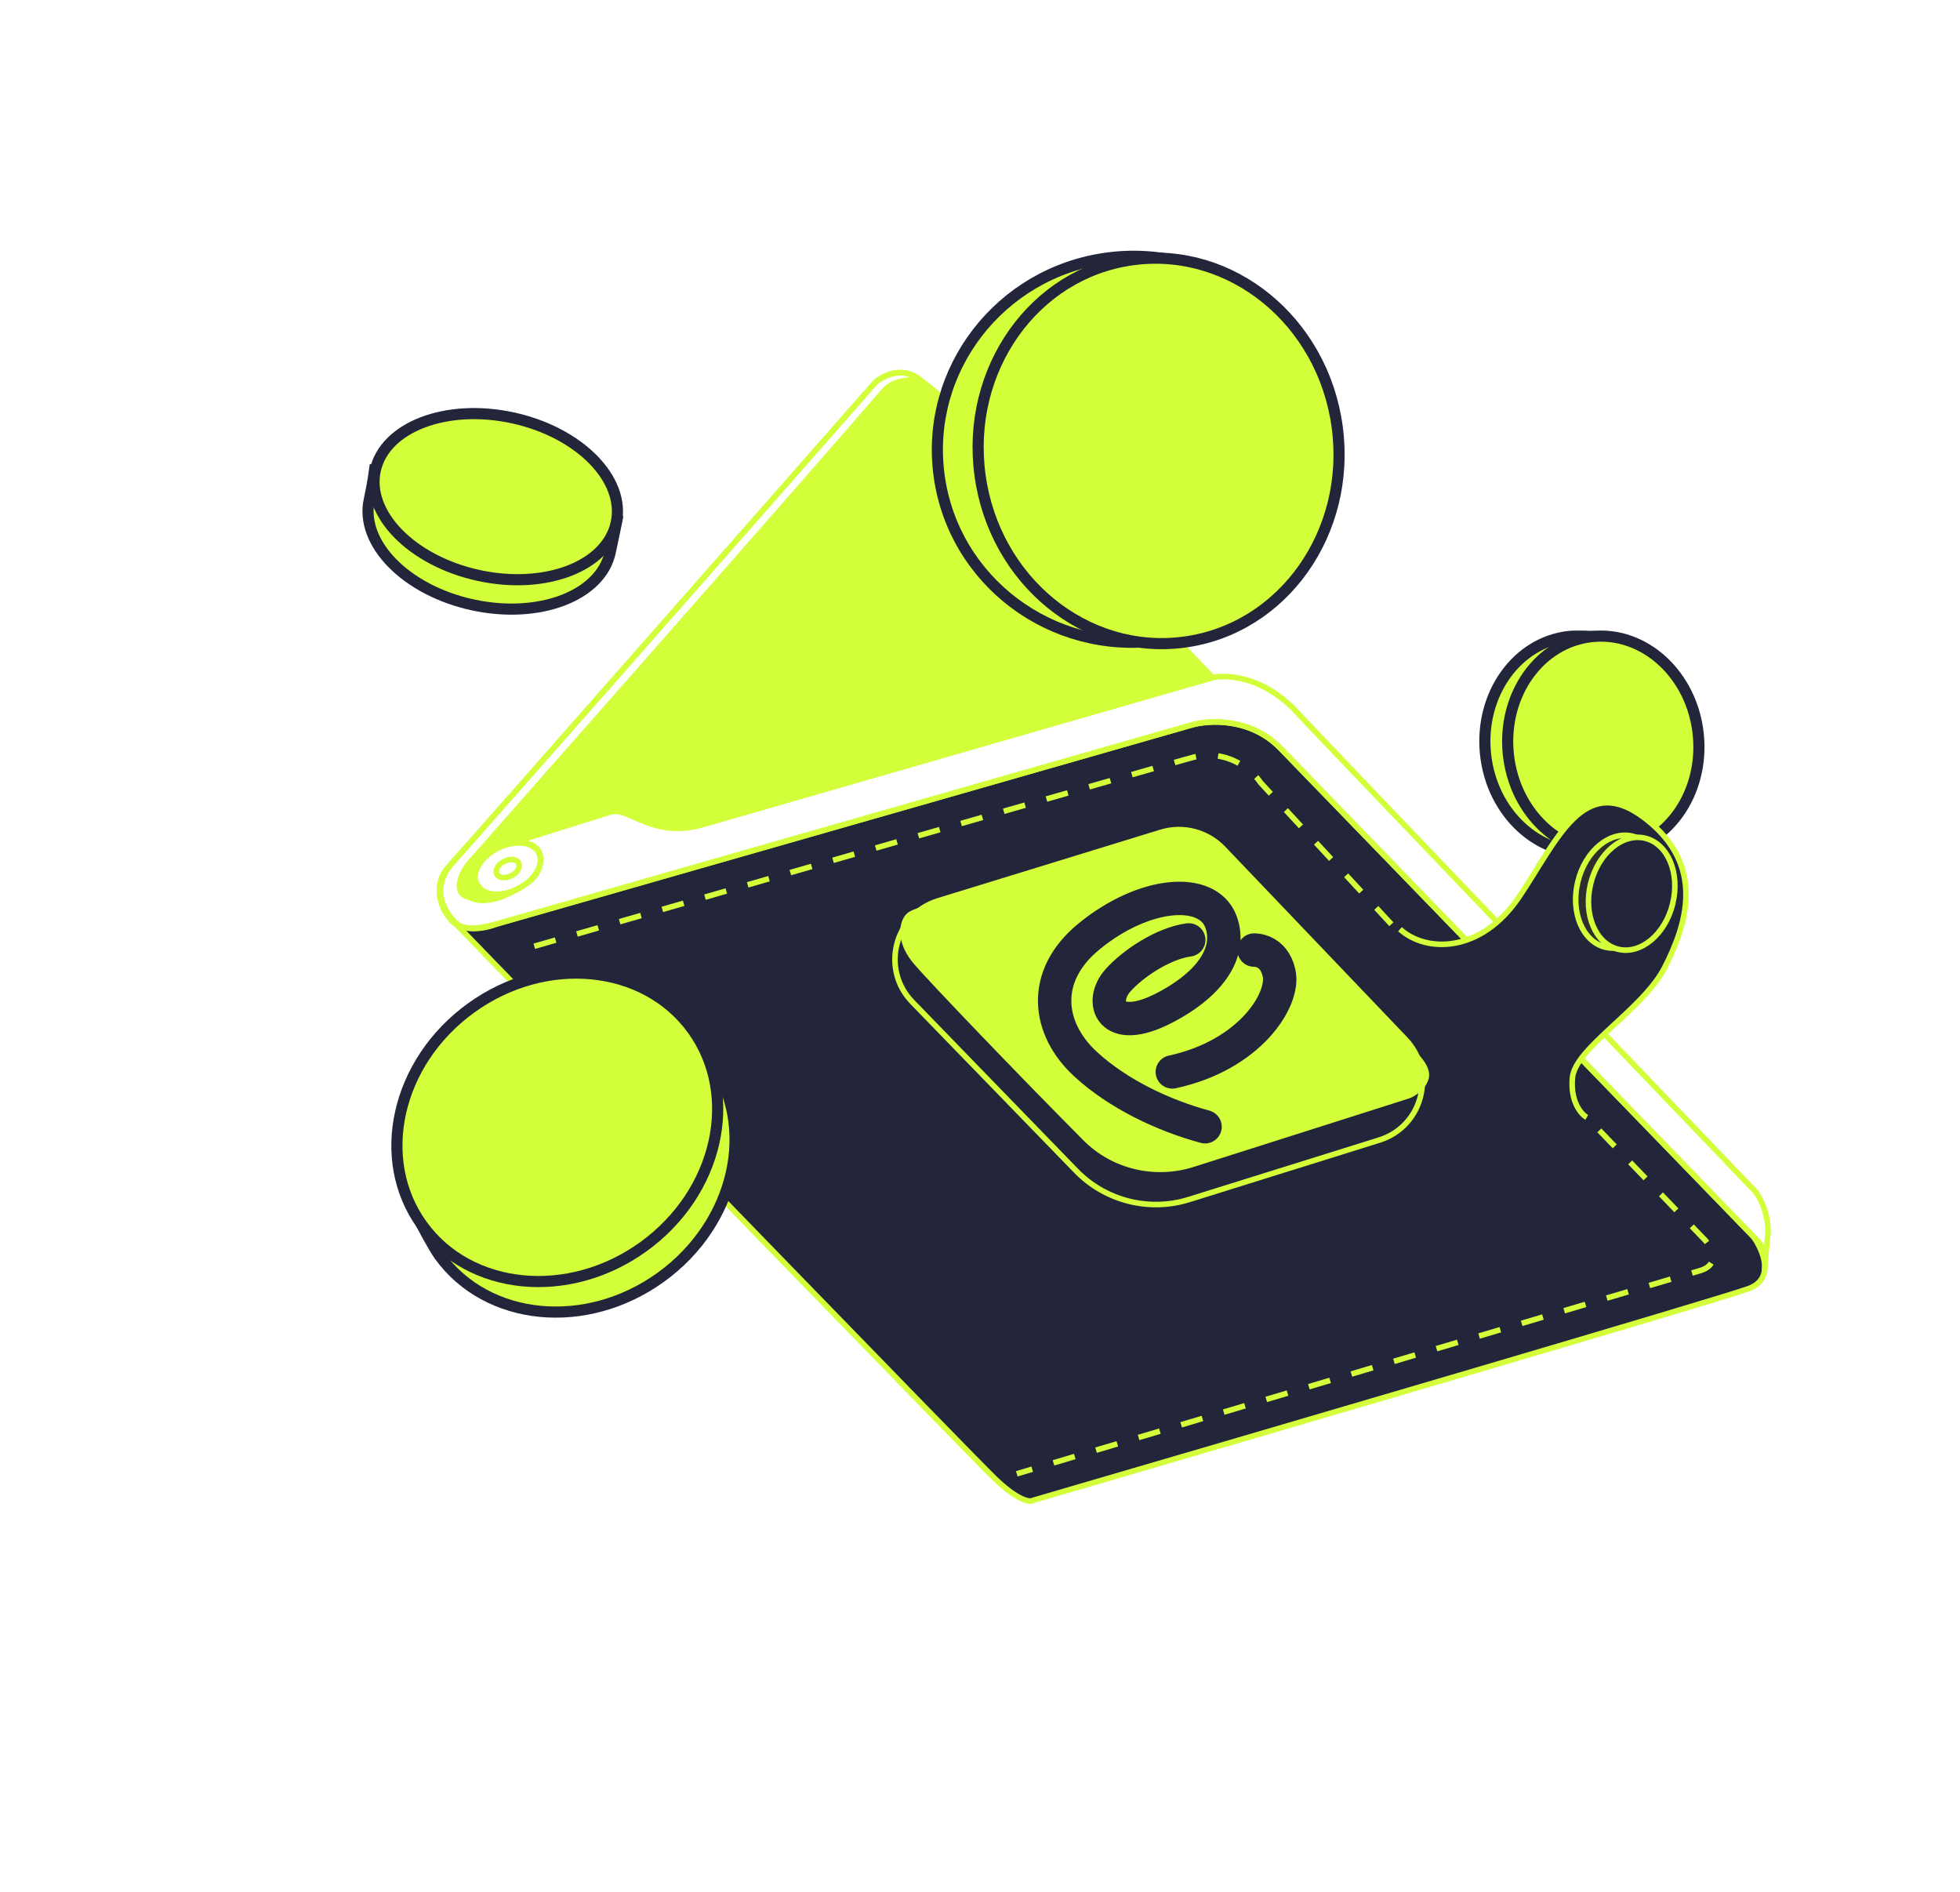
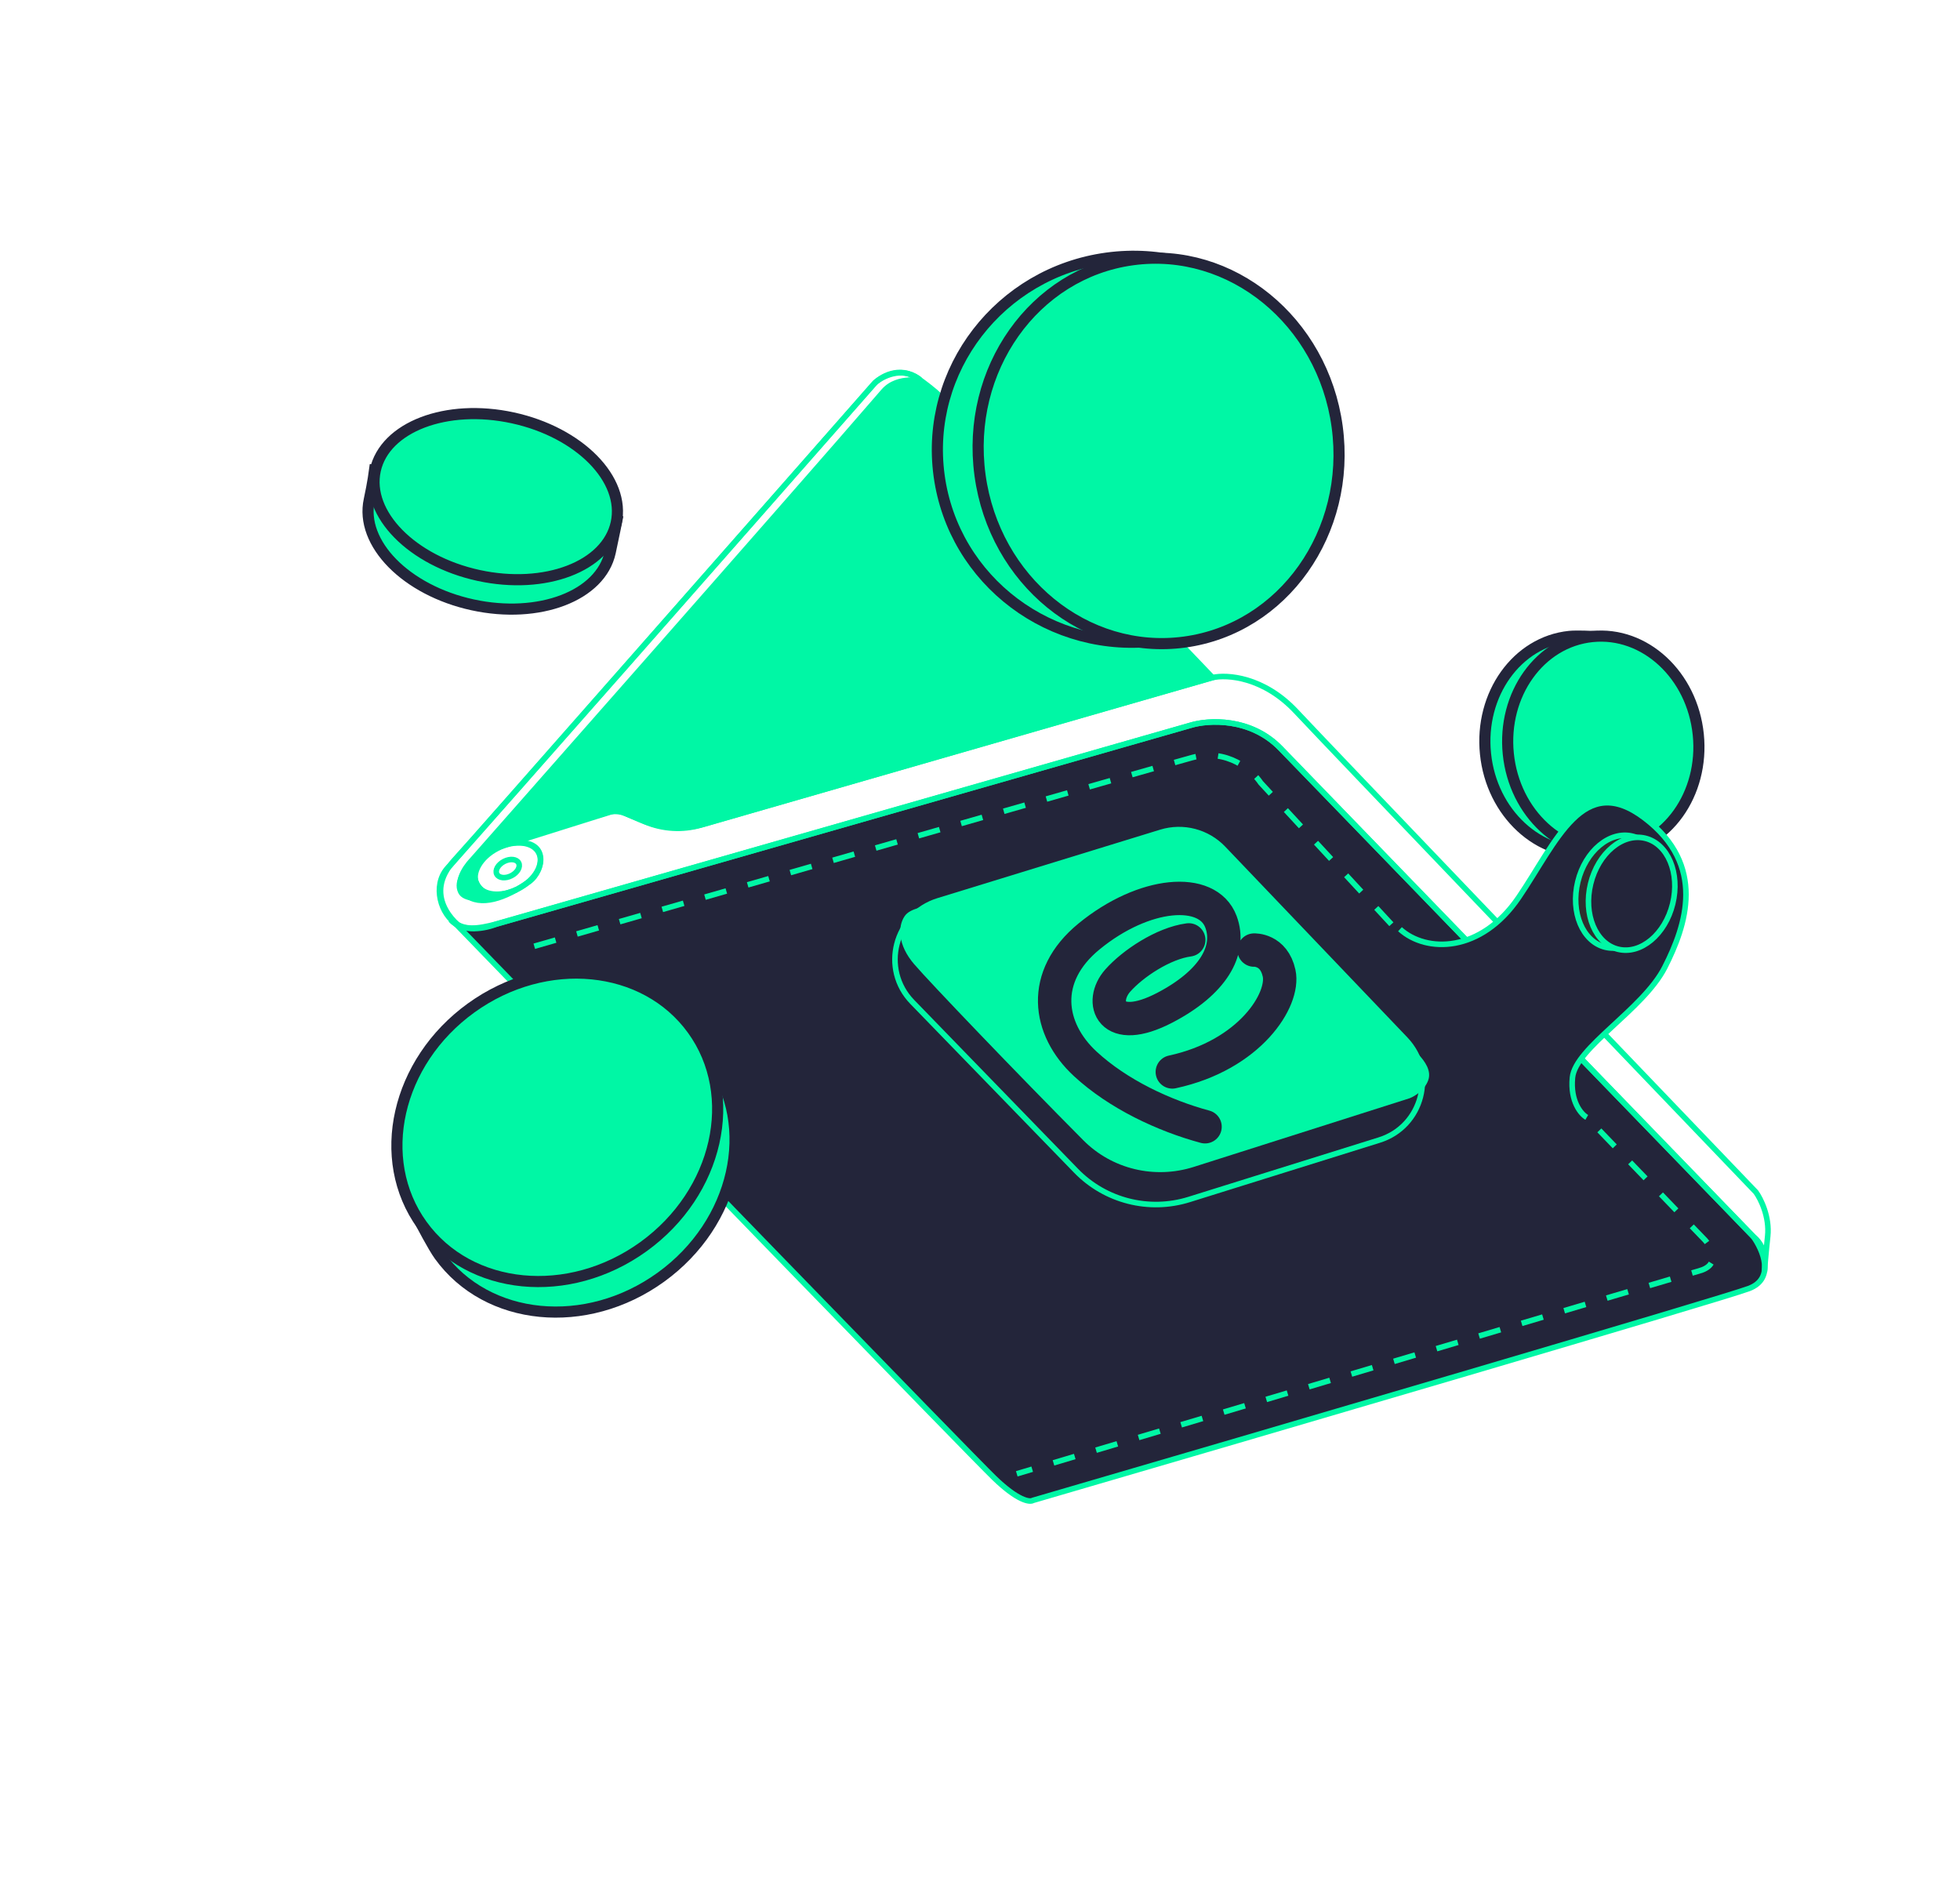
<svg xmlns="http://www.w3.org/2000/svg" width="143" height="138" viewBox="0 0 143 138" fill="none">
-   <path d="M36.888 65.182C37.216 65.085 37.498 64.982 37.688 64.892C37.688 64.892 37.347 65.069 36.888 65.182C35.727 65.525 33.98 65.784 33.619 65.053C33.233 64.272 34.046 63.347 34.392 62.989L64.71 28.598C65.169 28.165 66.37 27.463 67.5 28.116C68.63 28.768 81.949 42.596 88.467 49.428L51.127 60.188C49.788 60.574 48.357 60.489 47.073 59.947L45.431 59.254C45.165 59.142 44.868 59.128 44.593 59.214L36.33 61.806C36.33 61.806 33.988 62.965 34.79 64.474C35.269 65.375 36.208 65.35 36.888 65.182Z" fill="#D2FF3A" />
-   <path d="M37.688 64.892C36.824 65.3 34.082 65.991 33.619 65.053C33.233 64.272 34.046 63.347 34.392 62.989L64.71 28.598C65.169 28.165 66.37 27.463 67.5 28.116C68.63 28.768 81.949 42.596 88.467 49.428L51.127 60.188C49.788 60.574 48.357 60.489 47.073 59.947L45.431 59.254C45.165 59.142 44.868 59.128 44.593 59.214L36.33 61.806C36.33 61.806 33.988 62.965 34.79 64.474C35.593 65.984 37.688 64.892 37.688 64.892Z" stroke="#D2FF3A" stroke-width="0.406" />
+   <path d="M36.888 65.182C37.216 65.085 37.498 64.982 37.688 64.892C37.688 64.892 37.347 65.069 36.888 65.182C35.727 65.525 33.98 65.784 33.619 65.053C33.233 64.272 34.046 63.347 34.392 62.989L64.71 28.598C65.169 28.165 66.37 27.463 67.5 28.116C68.63 28.768 81.949 42.596 88.467 49.428L51.127 60.188C49.788 60.574 48.357 60.489 47.073 59.947L45.431 59.254C45.165 59.142 44.868 59.128 44.593 59.214L36.33 61.806C36.33 61.806 33.988 62.965 34.79 64.474C35.269 65.375 36.208 65.35 36.888 65.182Z" fill="#00F7A5" />
+   <path d="M37.688 64.892C36.824 65.3 34.082 65.991 33.619 65.053C33.233 64.272 34.046 63.347 34.392 62.989L64.71 28.598C65.169 28.165 66.37 27.463 67.5 28.116C68.63 28.768 81.949 42.596 88.467 49.428L51.127 60.188C49.788 60.574 48.357 60.489 47.073 59.947L45.431 59.254C45.165 59.142 44.868 59.128 44.593 59.214L36.33 61.806C36.33 61.806 33.988 62.965 34.79 64.474C35.593 65.984 37.688 64.892 37.688 64.892Z" stroke="#00F7A5" stroke-width="0.406" />
  <path d="M36.238 67.403C34.753 67.801 33.882 67.847 33.159 67.3C45.57 80.115 70.821 106.161 72.54 107.823C74.259 109.485 75.139 109.603 75.365 109.454C91.975 104.605 125.677 94.726 127.605 93.997C129.532 93.268 128.614 91.162 127.914 90.2C117.338 79.281 95.636 56.874 93.434 54.598C91.232 52.323 88.146 52.522 86.878 52.906L36.238 67.403Z" fill="#23253A" />
-   <path d="M33.159 67.3C31.994 66.418 31.554 64.281 32.84 63.14L63.859 27.898C64.401 27.443 65.78 26.747 66.963 27.597C68.146 28.447 68.591 28.885 68.665 28.998L88.31 49.338M33.159 67.3C33.882 67.847 34.753 67.801 36.238 67.403L86.878 52.906C88.146 52.522 91.232 52.323 93.434 54.598C95.636 56.874 117.338 79.281 127.914 90.2C128.614 91.162 129.532 93.268 127.605 93.997C125.677 94.726 91.975 104.605 75.365 109.454C75.139 109.603 74.259 109.485 72.54 107.823C70.821 106.161 45.57 80.115 33.159 67.3Z" stroke="#D2FF3A" stroke-width="0.406" />
-   <ellipse cx="82.646" cy="32.775" rx="14.259" ry="14.074" transform="rotate(-7.73985 82.6463 32.7746)" fill="#D2FF3A" stroke="#23253A" stroke-width="0.812" />
-   <ellipse cx="84.53" cy="32.894" rx="13.148" ry="14.074" transform="rotate(-7.73985 84.5298 32.894)" fill="#D2FF3A" stroke="#23253A" stroke-width="0.812" />
-   <path d="M128.733 92.766C128.75 92.496 128.819 91.602 128.97 90.182C129.12 88.762 128.457 87.445 128.107 86.964C117.92 76.339 96.949 54.452 94.569 51.906C92.189 49.36 89.509 49.194 88.466 49.429C78.497 52.282 58.254 58.128 51.392 60.11C49.873 60.549 48.262 60.449 46.805 59.835L45.664 59.353C45.246 59.177 44.782 59.145 44.345 59.266C42.616 59.746 38.091 61.026 37.219 61.525C40.16 61.061 39.696 63.544 38.612 64.311C36.863 65.55 35.008 66.169 33.946 65.24C32.884 64.311 34.432 62.757 34.432 62.757C34.432 62.757 57.863 36.212 64.464 28.552C65.548 27.294 67.489 27.936 67.017 27.616C65.577 26.642 64.227 27.495 63.732 28.043C54.5 38.563 35.459 60.233 33.143 62.757C30.828 65.281 33.143 67.408 33.946 67.872" stroke="#D2FF3A" stroke-width="0.406" />
-   <path d="M32.884 67.099C33.751 68.09 35.48 67.716 36.237 67.405L86.877 52.907C88.145 52.523 91.231 52.324 93.433 54.6C95.634 56.875 117.337 79.282 127.913 90.201C128.178 90.395 128.708 90.97 128.708 91.713" stroke="#D2FF3A" stroke-width="0.406" />
-   <path d="M116.363 55.245C116.792 59.446 116.457 62.092 116.457 62.092C116.457 62.092 116.235 62.122 116.114 62.135C112.287 62.526 108.825 59.327 108.381 54.99C107.937 50.652 110.68 46.818 114.507 46.427C115.02 46.374 116.267 46.432 116.267 46.432C116.267 46.432 115.978 51.489 116.363 55.245Z" fill="#D2FF3A" stroke="#23253A" stroke-width="0.812" />
-   <path d="M42.406 82.319C47.683 78.507 51.475 76.915 51.475 76.915C51.475 76.915 51.686 77.188 51.796 77.34C55.269 82.148 53.667 89.237 48.218 93.173C42.768 97.109 35.535 96.402 32.062 91.594C31.596 90.95 30.711 89.24 30.711 89.24C30.711 89.24 37.687 85.728 42.406 82.319Z" fill="#D2FF3A" stroke="#23253A" stroke-width="0.812" />
-   <ellipse cx="116.975" cy="54.291" rx="6.966" ry="7.895" transform="rotate(-5.84191 116.975 54.291)" fill="#D2FF3A" stroke="#23253A" stroke-width="0.812" />
-   <ellipse cx="40.659" cy="82.238" rx="10.74" ry="12.172" transform="rotate(-125.842 40.6593 82.2383)" fill="#D2FF3A" stroke="#23253A" stroke-width="0.812" />
-   <path d="M44.522 40.289C43.831 43.464 39.336 45.181 34.481 44.124C29.626 43.068 26.25 39.638 26.941 36.464C27.207 35.24 27.331 34.283 27.331 34.283C29.185 34.399 33.8 36.294 36.782 36.943C39.842 37.608 43.722 37.276 45.018 37.902C45.018 37.902 44.777 39.115 44.522 40.289Z" fill="#D2FF3A" stroke="#23253A" stroke-width="0.812" />
-   <ellipse cx="36.169" cy="36.232" rx="8.996" ry="5.882" transform="rotate(12.2751 36.1689 36.2316)" fill="#D2FF3A" stroke="#23253A" stroke-width="0.812" />
-   <ellipse cx="1.658" cy="2.537" rx="1.658" ry="2.537" transform="matrix(-0.456076 -0.889941 -0.889941 0.456076 40.0605 63.6807)" stroke="#D2FF3A" stroke-width="0.406" />
-   <ellipse cx="0.585" cy="0.895" rx="0.585" ry="0.895" transform="matrix(-0.456076 -0.889941 -0.889941 0.456076 38.1084 63.4756)" stroke="#D2FF3A" stroke-width="0.406" />
+   <path d="M33.159 67.3C31.994 66.418 31.554 64.281 32.84 63.14L63.859 27.898C64.401 27.443 65.78 26.747 66.963 27.597C68.146 28.447 68.591 28.885 68.665 28.998L88.31 49.338M33.159 67.3C33.882 67.847 34.753 67.801 36.238 67.403L86.878 52.906C88.146 52.522 91.232 52.323 93.434 54.598C95.636 56.874 117.338 79.281 127.914 90.2C128.614 91.162 129.532 93.268 127.605 93.997C125.677 94.726 91.975 104.605 75.365 109.454C75.139 109.603 74.259 109.485 72.54 107.823C70.821 106.161 45.57 80.115 33.159 67.3Z" stroke="#00F7A5" stroke-width="0.406" />
+   <ellipse cx="82.646" cy="32.775" rx="14.259" ry="14.074" transform="rotate(-7.73985 82.6463 32.7746)" fill="#00F7A5" stroke="#23253A" stroke-width="0.812" />
+   <ellipse cx="84.53" cy="32.894" rx="13.148" ry="14.074" transform="rotate(-7.73985 84.5298 32.894)" fill="#00F7A5" stroke="#23253A" stroke-width="0.812" />
+   <path d="M128.733 92.766C128.75 92.496 128.819 91.602 128.97 90.182C129.12 88.762 128.457 87.445 128.107 86.964C117.92 76.339 96.949 54.452 94.569 51.906C92.189 49.36 89.509 49.194 88.466 49.429C78.497 52.282 58.254 58.128 51.392 60.11C49.873 60.549 48.262 60.449 46.805 59.835L45.664 59.353C45.246 59.177 44.782 59.145 44.345 59.266C42.616 59.746 38.091 61.026 37.219 61.525C40.16 61.061 39.696 63.544 38.612 64.311C36.863 65.55 35.008 66.169 33.946 65.24C32.884 64.311 34.432 62.757 34.432 62.757C34.432 62.757 57.863 36.212 64.464 28.552C65.548 27.294 67.489 27.936 67.017 27.616C65.577 26.642 64.227 27.495 63.732 28.043C54.5 38.563 35.459 60.233 33.143 62.757C30.828 65.281 33.143 67.408 33.946 67.872" stroke="#00F7A5" stroke-width="0.406" />
+   <path d="M32.884 67.099C33.751 68.09 35.48 67.716 36.237 67.405L86.877 52.907C88.145 52.523 91.231 52.324 93.433 54.6C95.634 56.875 117.337 79.282 127.913 90.201C128.178 90.395 128.708 90.97 128.708 91.713" stroke="#00F7A5" stroke-width="0.406" />
+   <path d="M116.363 55.245C116.792 59.446 116.457 62.092 116.457 62.092C116.457 62.092 116.235 62.122 116.114 62.135C112.287 62.526 108.825 59.327 108.381 54.99C107.937 50.652 110.68 46.818 114.507 46.427C115.02 46.374 116.267 46.432 116.267 46.432C116.267 46.432 115.978 51.489 116.363 55.245Z" fill="#00F7A5" stroke="#23253A" stroke-width="0.812" />
+   <path d="M42.406 82.319C47.683 78.507 51.475 76.915 51.475 76.915C51.475 76.915 51.686 77.188 51.796 77.34C55.269 82.148 53.667 89.237 48.218 93.173C42.768 97.109 35.535 96.402 32.062 91.594C31.596 90.95 30.711 89.24 30.711 89.24C30.711 89.24 37.687 85.728 42.406 82.319Z" fill="#00F7A5" stroke="#23253A" stroke-width="0.812" />
+   <ellipse cx="116.975" cy="54.291" rx="6.966" ry="7.895" transform="rotate(-5.84191 116.975 54.291)" fill="#00F7A5" stroke="#23253A" stroke-width="0.812" />
+   <ellipse cx="40.659" cy="82.238" rx="10.74" ry="12.172" transform="rotate(-125.842 40.6593 82.2383)" fill="#00F7A5" stroke="#23253A" stroke-width="0.812" />
+   <path d="M44.522 40.289C43.831 43.464 39.336 45.181 34.481 44.124C29.626 43.068 26.25 39.638 26.941 36.464C27.207 35.24 27.331 34.283 27.331 34.283C29.185 34.399 33.8 36.294 36.782 36.943C39.842 37.608 43.722 37.276 45.018 37.902C45.018 37.902 44.777 39.115 44.522 40.289Z" fill="#00F7A5" stroke="#23253A" stroke-width="0.812" />
+   <ellipse cx="36.169" cy="36.232" rx="8.996" ry="5.882" transform="rotate(12.2751 36.1689 36.2316)" fill="#00F7A5" stroke="#23253A" stroke-width="0.812" />
+   <ellipse cx="1.658" cy="2.537" rx="1.658" ry="2.537" transform="matrix(-0.456076 -0.889941 -0.889941 0.456076 40.0605 63.6807)" stroke="#00F7A5" stroke-width="0.406" />
+   <ellipse cx="0.585" cy="0.895" rx="0.585" ry="0.895" transform="matrix(-0.456076 -0.889941 -0.889941 0.456076 38.1084 63.4756)" stroke="#00F7A5" stroke-width="0.406" />
  <path d="M102.141 67.787C104.066 69.527 108.045 69.522 110.805 65.466C113.566 61.41 115.499 56.248 120.002 59.685C124.505 63.122 123.024 67.498 121.46 70.571C119.895 73.643 114.937 76.431 114.725 78.61C114.619 79.706 114.893 80.476 115.215 80.957L115.769 81.515C115.613 81.425 115.406 81.241 115.215 80.957L102.141 67.787Z" fill="#23253A" />
-   <path d="M102.141 67.787C104.066 69.527 108.045 69.522 110.805 65.466C113.566 61.41 115.499 56.248 120.002 59.685C124.505 63.122 123.024 67.498 121.46 70.571C119.895 73.643 114.937 76.431 114.725 78.61C114.556 80.354 115.35 81.273 115.769 81.515" stroke="#D2FF3A" stroke-width="0.406" />
-   <path d="M116.687 82.462L124.407 90.476C124.914 91.048 125.531 92.297 123.947 92.722C122.363 93.146 90.111 102.761 74.183 107.516" stroke="#D2FF3A" stroke-width="0.406" stroke-dasharray="1.62 1.62" />
-   <path d="M101.513 67.424L91.983 57.11C91.388 56.208 89.553 54.577 86.979 55.267C84.404 55.956 52.971 64.998 37.577 69.433" stroke="#D2FF3A" stroke-width="0.406" stroke-dasharray="1.62 1.62" />
-   <path d="M84.703 60.719C86.319 60.222 88.077 60.68 89.245 61.903L102.535 75.82C104.822 78.216 103.798 82.18 100.636 83.168L86.757 87.504C83.832 88.417 80.642 87.606 78.508 85.407L66.559 73.093C64.235 70.699 65.263 66.694 68.452 65.714L84.703 60.719Z" fill="#23253A" stroke="#D2FF3A" stroke-width="0.406" />
-   <path d="M66.688 70.328C65.506 68.947 65.488 67.598 65.998 66.84C66.221 66.509 66.615 66.36 66.995 66.242L84.688 60.734C86.313 60.228 88.084 60.69 89.255 61.924L103.455 76.883C103.968 77.423 104.458 78.125 104.196 78.822C103.935 79.517 103.265 79.954 102.843 80.119L87.101 85.126C84.255 86.031 81.142 85.303 79.038 83.184C74.168 78.281 67.835 71.668 66.688 70.328Z" fill="#D2FF3A" />
+   <path d="M102.141 67.787C104.066 69.527 108.045 69.522 110.805 65.466C113.566 61.41 115.499 56.248 120.002 59.685C124.505 63.122 123.024 67.498 121.46 70.571C119.895 73.643 114.937 76.431 114.725 78.61C114.556 80.354 115.35 81.273 115.769 81.515" stroke="#00F7A5" stroke-width="0.406" />
+   <path d="M116.687 82.462L124.407 90.476C124.914 91.048 125.531 92.297 123.947 92.722C122.363 93.146 90.111 102.761 74.183 107.516" stroke="#00F7A5" stroke-width="0.406" stroke-dasharray="1.62 1.62" />
+   <path d="M101.513 67.424L91.983 57.11C91.388 56.208 89.553 54.577 86.979 55.267C84.404 55.956 52.971 64.998 37.577 69.433" stroke="#00F7A5" stroke-width="0.406" stroke-dasharray="1.62 1.62" />
+   <path d="M84.703 60.719C86.319 60.222 88.077 60.68 89.245 61.903L102.535 75.82C104.822 78.216 103.798 82.18 100.636 83.168L86.757 87.504C83.832 88.417 80.642 87.606 78.508 85.407L66.559 73.093C64.235 70.699 65.263 66.694 68.452 65.714L84.703 60.719Z" fill="#23253A" stroke="#00F7A5" stroke-width="0.406" />
+   <path d="M66.688 70.328C65.506 68.947 65.488 67.598 65.998 66.84C66.221 66.509 66.615 66.36 66.995 66.242L84.688 60.734C86.313 60.228 88.084 60.69 89.255 61.924L103.455 76.883C103.968 77.423 104.458 78.125 104.196 78.822C103.935 79.517 103.265 79.954 102.843 80.119L87.101 85.126C84.255 86.031 81.142 85.303 79.038 83.184C74.168 78.281 67.835 71.668 66.688 70.328Z" fill="#00F7A5" />
  <path d="M87.919 82.197C84.924 81.388 81.578 79.827 79.175 77.605C76.435 75.07 75.88 71.244 79.454 68.316C83.463 65.031 88.112 64.645 89.081 67.246C89.857 69.328 88.492 71.688 84.983 73.514C80.972 75.602 80.182 73.081 81.551 71.534C82.646 70.296 84.877 68.813 86.73 68.567M91.496 69.309C91.496 69.309 92.94 69.235 93.323 70.999C93.739 72.918 91.209 76.971 85.531 78.198" stroke="#23253A" stroke-width="2.436" stroke-linecap="round" stroke-linejoin="round" />
-   <ellipse cx="118.111" cy="65.049" rx="3.081" ry="4.168" transform="rotate(13.7256 118.111 65.0489)" fill="#2E2E2E" stroke="#D2FF3A" stroke-width="0.406" />
-   <ellipse cx="119.045" cy="65.2" rx="3.081" ry="4.168" transform="rotate(13.7256 119.045 65.2003)" fill="#23253A" stroke="#D2FF3A" stroke-width="0.406" />
+   <ellipse cx="118.111" cy="65.049" rx="3.081" ry="4.168" transform="rotate(13.7256 118.111 65.0489)" fill="#2E2E2E" stroke="#00F7A5" stroke-width="0.406" />
+   <ellipse cx="119.045" cy="65.2" rx="3.081" ry="4.168" transform="rotate(13.7256 119.045 65.2003)" fill="#23253A" stroke="#00F7A5" stroke-width="0.406" />
</svg>
